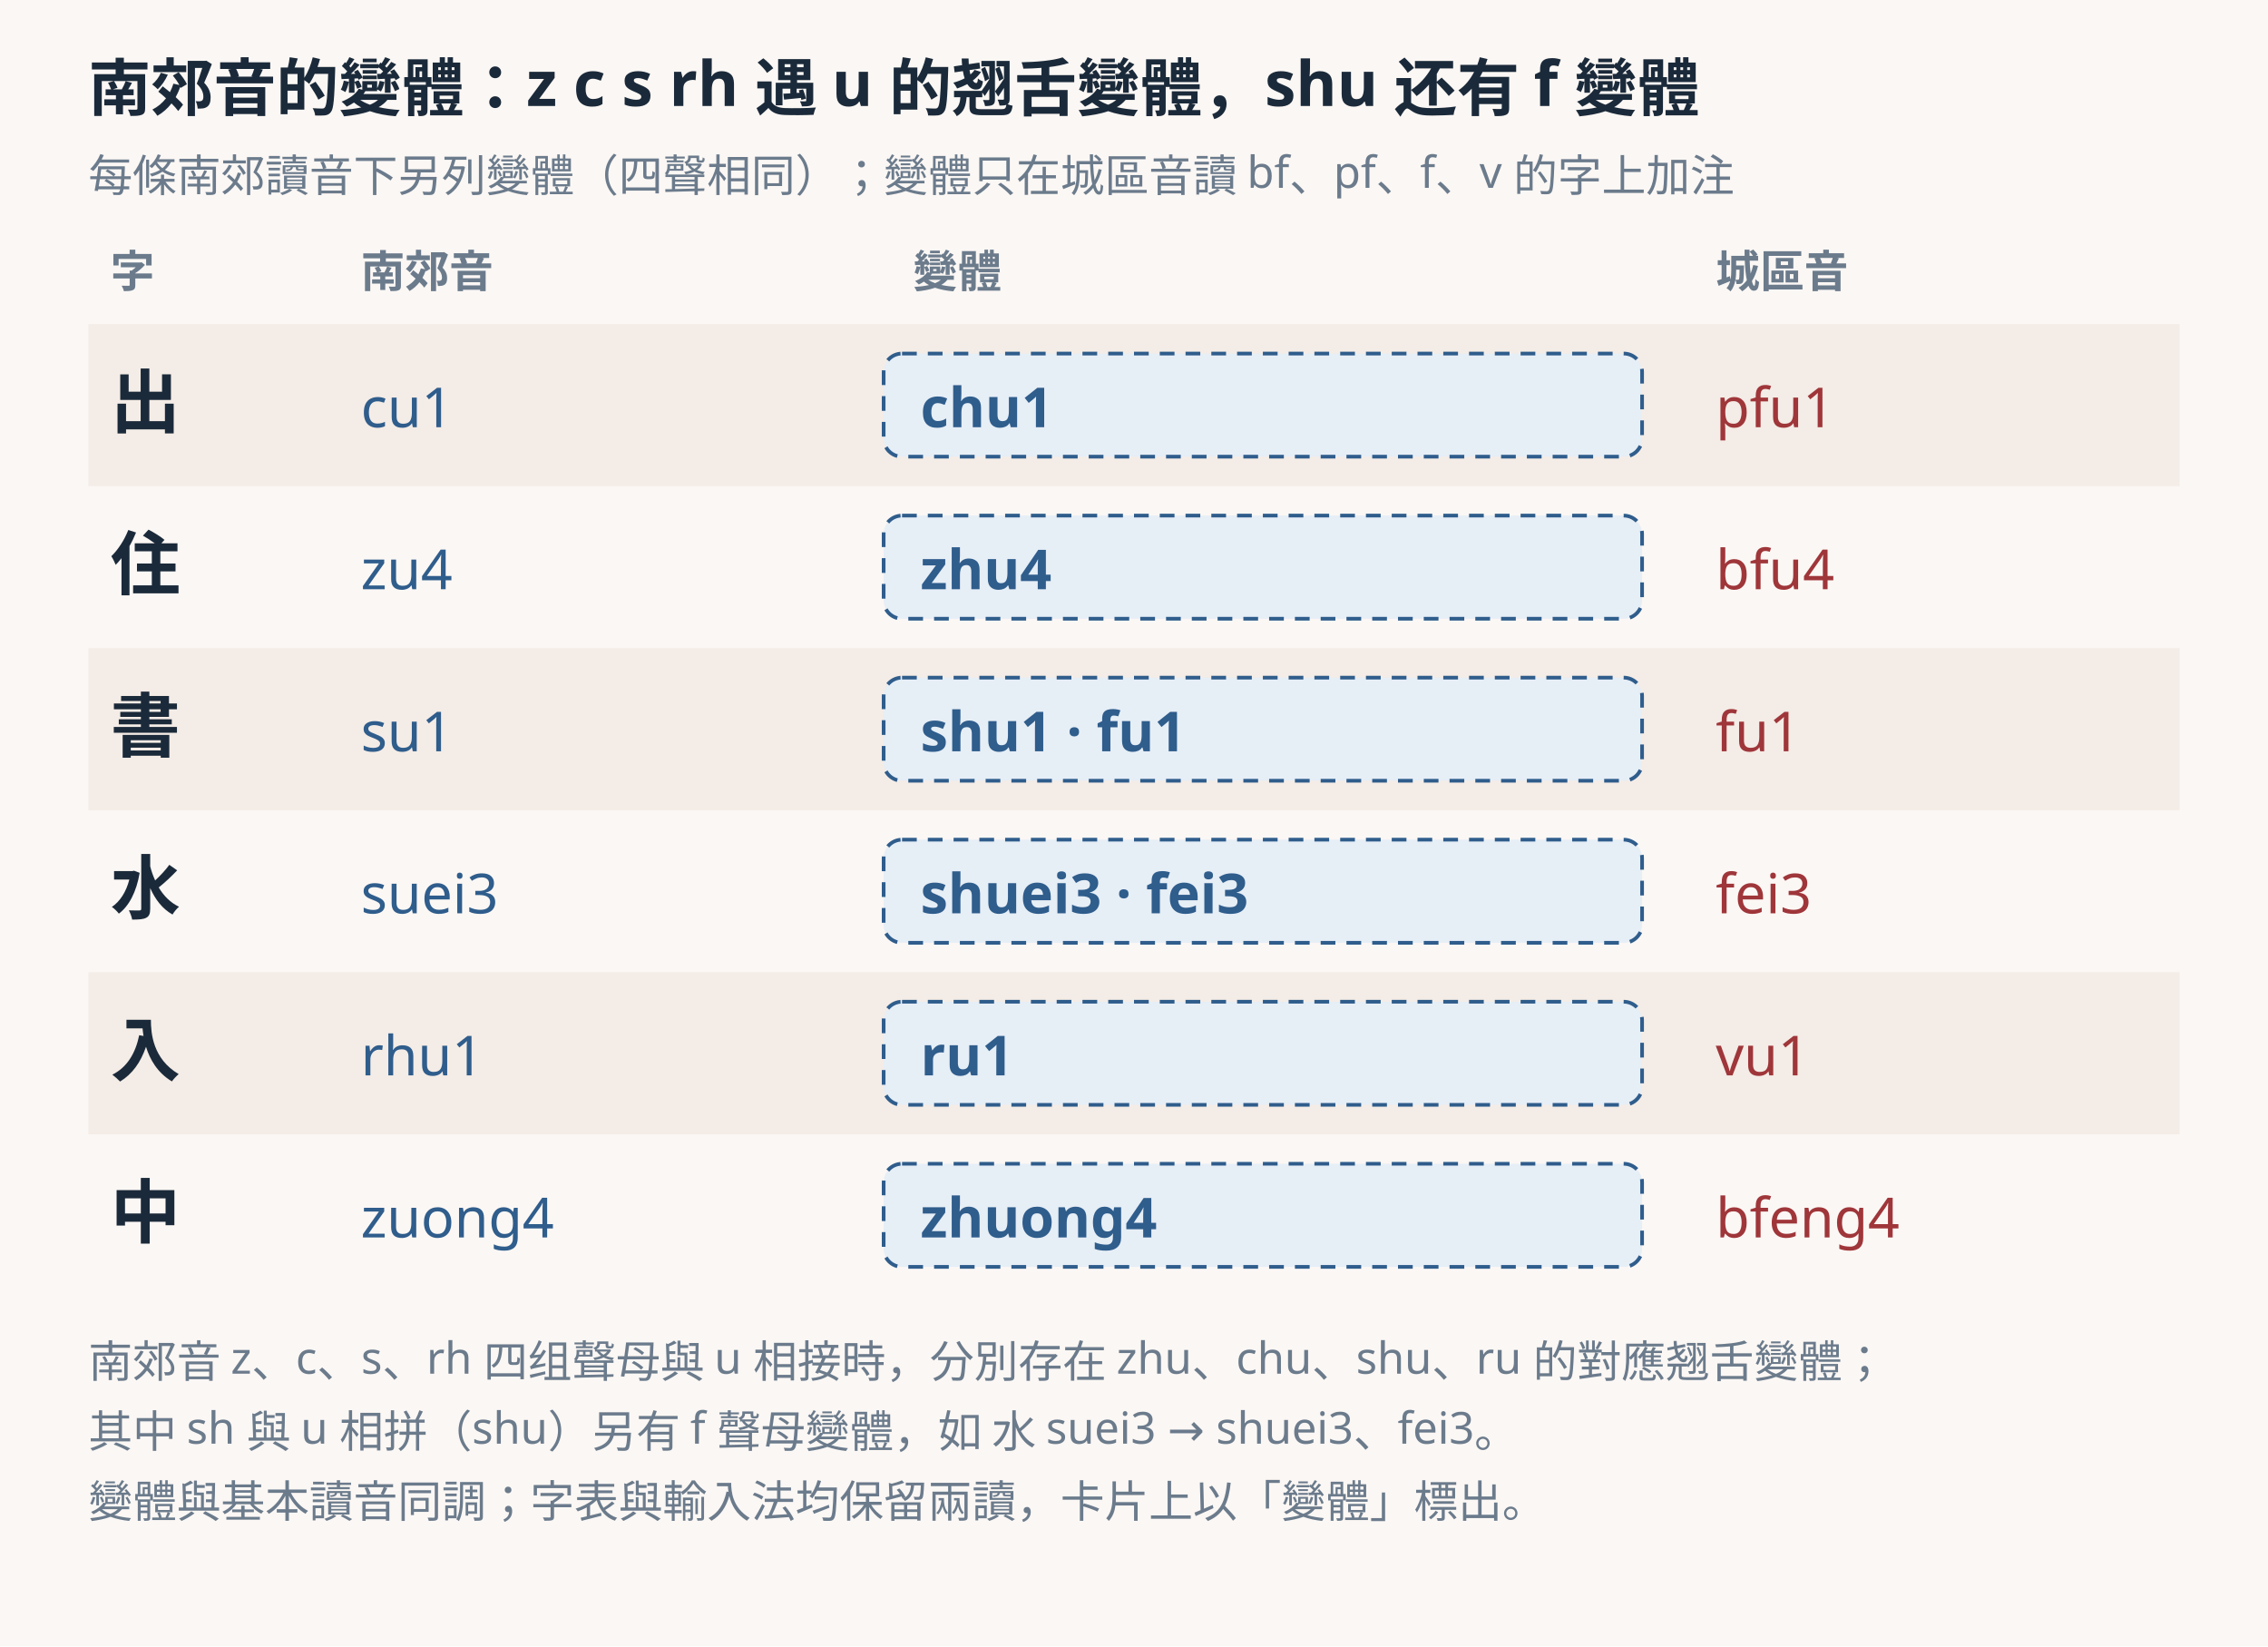
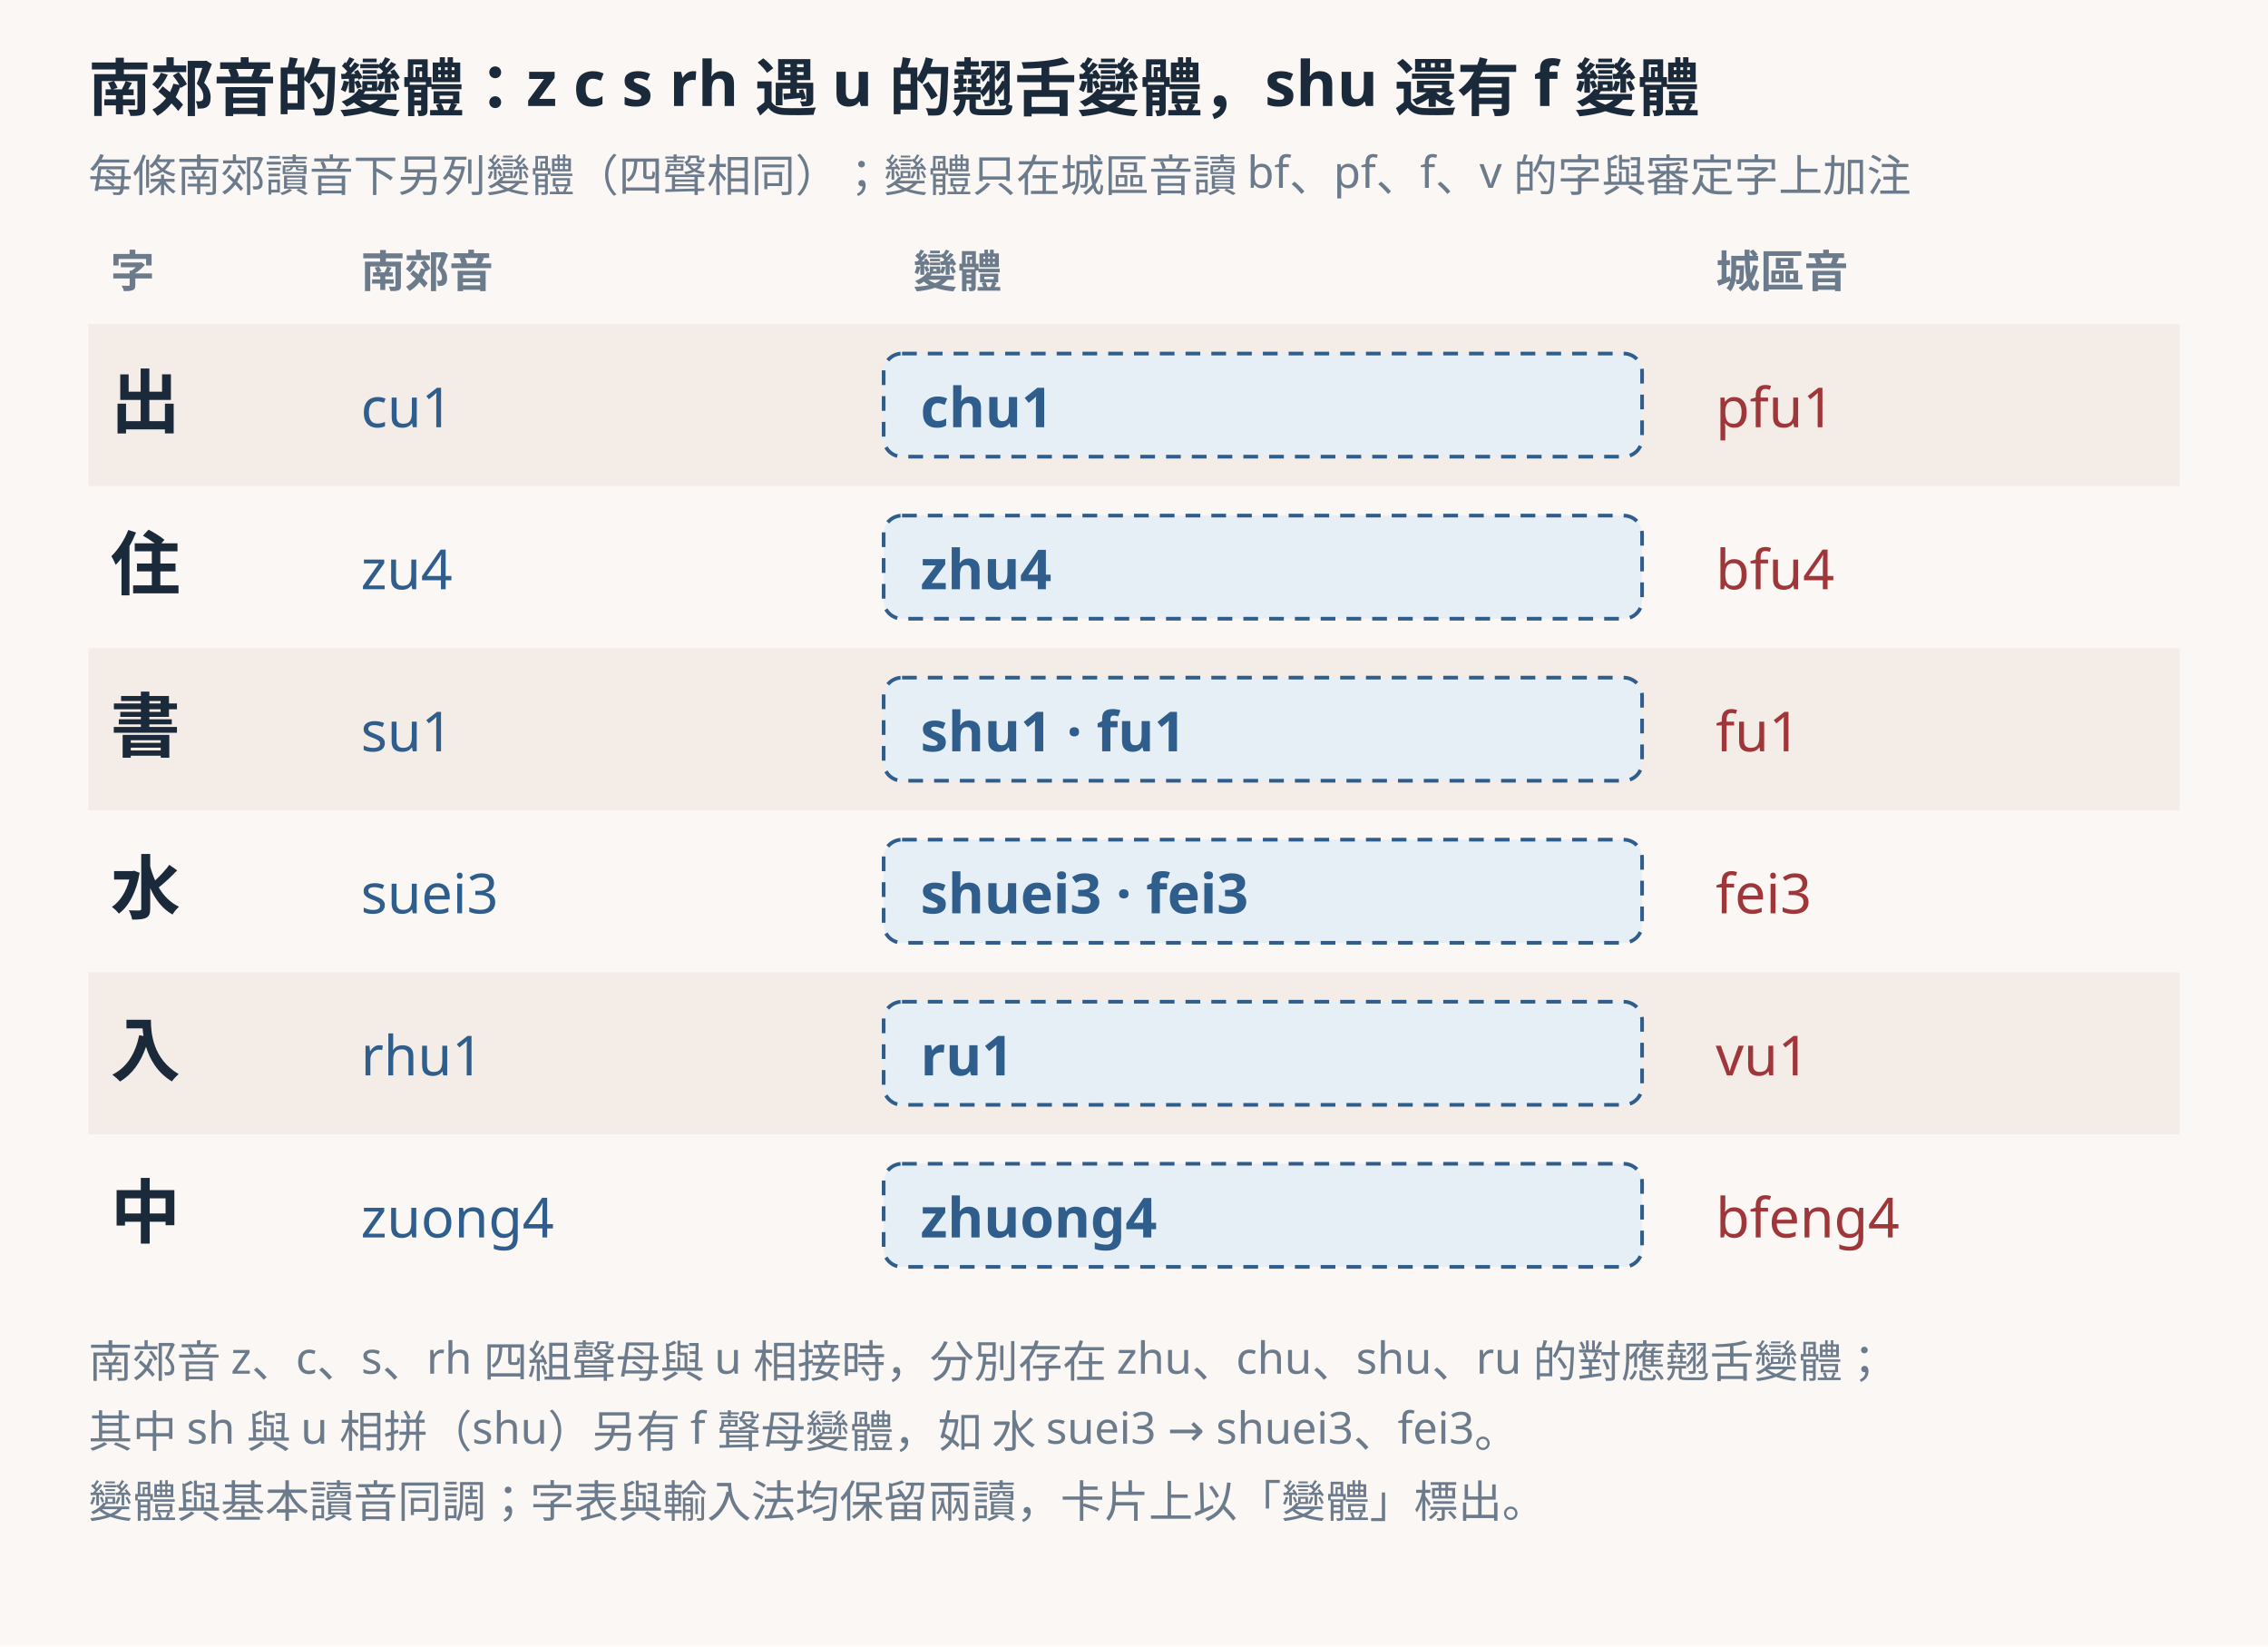
<svg xmlns="http://www.w3.org/2000/svg" width="616" height="447" viewBox="0 0 616 447" font-family="'Noto Sans TC','PingFang TC','Microsoft JhengHei','Noto Sans SC',sans-serif">
  <rect width="616" height="447" fill="#FBF7F4" />
-   <text x="24" y="30" font-size="17" fill="#1b2a3a" font-weight="bold" text-anchor="start">南郊音的變體：z c s rh 遇 u 的翘舌變體，shu 还有 f 變體</text>
-   <text x="24" y="52" font-size="12" fill="#6b7b8c" font-weight="normal" text-anchor="start">每條南郊讀音下另列變體（四聲相同）；變體只在城區音讀 bf、pf、f、v 的字上加注</text>
+   <text x="24" y="30" font-size="17" fill="#1b2a3a" font-weight="bold" text-anchor="start">南郊音的變體：z c s rh 遇 u 的翹舌變體，shu 還有 f 變體</text>
+   <text x="24" y="52" font-size="12" fill="#6b7b8c" font-weight="normal" text-anchor="start">每條南郊讀音下另列變體（四聲相同）；變體只在城區音讀 bf、pf、f、v 的字與審定字上加注</text>
  <text x="30" y="78" font-size="12" fill="#6b7b8c" font-weight="bold" text-anchor="start">字</text>
  <text x="98" y="78" font-size="12" fill="#6b7b8c" font-weight="bold" text-anchor="start">南郊音</text>
  <text x="248" y="78" font-size="12" fill="#6b7b8c" font-weight="bold" text-anchor="start">變體</text>
  <text x="466" y="78" font-size="12" fill="#6b7b8c" font-weight="bold" text-anchor="start">城區音</text>
  <rect x="24" y="88" width="568" height="44" fill="#f4ece6" />
  <text x="30" y="116" font-size="19" fill="#1b2a3a" font-weight="bold" text-anchor="start">出</text>
  <text x="98" y="116" font-size="15" fill="#2f5d8c" font-weight="normal" text-anchor="start">cu1</text>
  <rect x="240" y="96" width="206" height="28" rx="5" fill="#e6eef6" stroke="#2f5d8c" stroke-dasharray="4 3" />
  <text x="250" y="116" font-size="15" fill="#2f5d8c" font-weight="bold" text-anchor="start">chu1</text>
  <text x="466" y="116" font-size="15" fill="#9f363a" font-weight="normal" text-anchor="start">pfu1</text>
  <text x="30" y="160" font-size="19" fill="#1b2a3a" font-weight="bold" text-anchor="start">住</text>
  <text x="98" y="160" font-size="15" fill="#2f5d8c" font-weight="normal" text-anchor="start">zu4</text>
  <rect x="240" y="140" width="206" height="28" rx="5" fill="#e6eef6" stroke="#2f5d8c" stroke-dasharray="4 3" />
  <text x="250" y="160" font-size="15" fill="#2f5d8c" font-weight="bold" text-anchor="start">zhu4</text>
  <text x="466" y="160" font-size="15" fill="#9f363a" font-weight="normal" text-anchor="start">bfu4</text>
  <rect x="24" y="176" width="568" height="44" fill="#f4ece6" />
  <text x="30" y="204" font-size="19" fill="#1b2a3a" font-weight="bold" text-anchor="start">書</text>
  <text x="98" y="204" font-size="15" fill="#2f5d8c" font-weight="normal" text-anchor="start">su1</text>
  <rect x="240" y="184" width="206" height="28" rx="5" fill="#e6eef6" stroke="#2f5d8c" stroke-dasharray="4 3" />
  <text x="250" y="204" font-size="15" fill="#2f5d8c" font-weight="bold" text-anchor="start">shu1 · fu1</text>
  <text x="466" y="204" font-size="15" fill="#9f363a" font-weight="normal" text-anchor="start">fu1</text>
  <text x="30" y="248" font-size="19" fill="#1b2a3a" font-weight="bold" text-anchor="start">水</text>
  <text x="98" y="248" font-size="15" fill="#2f5d8c" font-weight="normal" text-anchor="start">suei3</text>
  <rect x="240" y="228" width="206" height="28" rx="5" fill="#e6eef6" stroke="#2f5d8c" stroke-dasharray="4 3" />
  <text x="250" y="248" font-size="15" fill="#2f5d8c" font-weight="bold" text-anchor="start">shuei3 · fei3</text>
  <text x="466" y="248" font-size="15" fill="#9f363a" font-weight="normal" text-anchor="start">fei3</text>
  <rect x="24" y="264" width="568" height="44" fill="#f4ece6" />
  <text x="30" y="292" font-size="19" fill="#1b2a3a" font-weight="bold" text-anchor="start">入</text>
  <text x="98" y="292" font-size="15" fill="#2f5d8c" font-weight="normal" text-anchor="start">rhu1</text>
  <rect x="240" y="272" width="206" height="28" rx="5" fill="#e6eef6" stroke="#2f5d8c" stroke-dasharray="4 3" />
  <text x="250" y="292" font-size="15" fill="#2f5d8c" font-weight="bold" text-anchor="start">ru1</text>
  <text x="466" y="292" font-size="15" fill="#9f363a" font-weight="normal" text-anchor="start">vu1</text>
  <text x="30" y="336" font-size="19" fill="#1b2a3a" font-weight="bold" text-anchor="start">中</text>
  <text x="98" y="336" font-size="15" fill="#2f5d8c" font-weight="normal" text-anchor="start">zuong4</text>
  <rect x="240" y="316" width="206" height="28" rx="5" fill="#e6eef6" stroke="#2f5d8c" stroke-dasharray="4 3" />
  <text x="250" y="336" font-size="15" fill="#2f5d8c" font-weight="bold" text-anchor="start">zhuong4</text>
  <text x="466" y="336" font-size="15" fill="#9f363a" font-weight="normal" text-anchor="start">bfeng4</text>
-   <text x="24" y="374" font-size="12" fill="#6b7b8c" font-weight="normal" text-anchor="start">南郊音 z、c、s、rh 四组聲母與 u 相接時，分別存在 zhu、chu、shu、ru 的對應翘舌變體；</text>
+   <text x="24" y="374" font-size="12" fill="#6b7b8c" font-weight="normal" text-anchor="start">南郊音 z、c、s、rh 四組聲母與 u 相接時，分別存在 zhu、chu、shu、ru 的對應翹舌變體；</text>
  <text x="24" y="393" font-size="12" fill="#6b7b8c" font-weight="normal" text-anchor="start">其中 sh 與 u 相拼（shu）另有 f 聲母變體，如 水 suei3 → shuei3、fei3。</text>
  <text x="24" y="412" font-size="12" fill="#6b7b8c" font-weight="normal" text-anchor="start">變體與基本讀音同調；字表與輸入法均保留兩讀，卡片上以「變體」標出。</text>
</svg>
